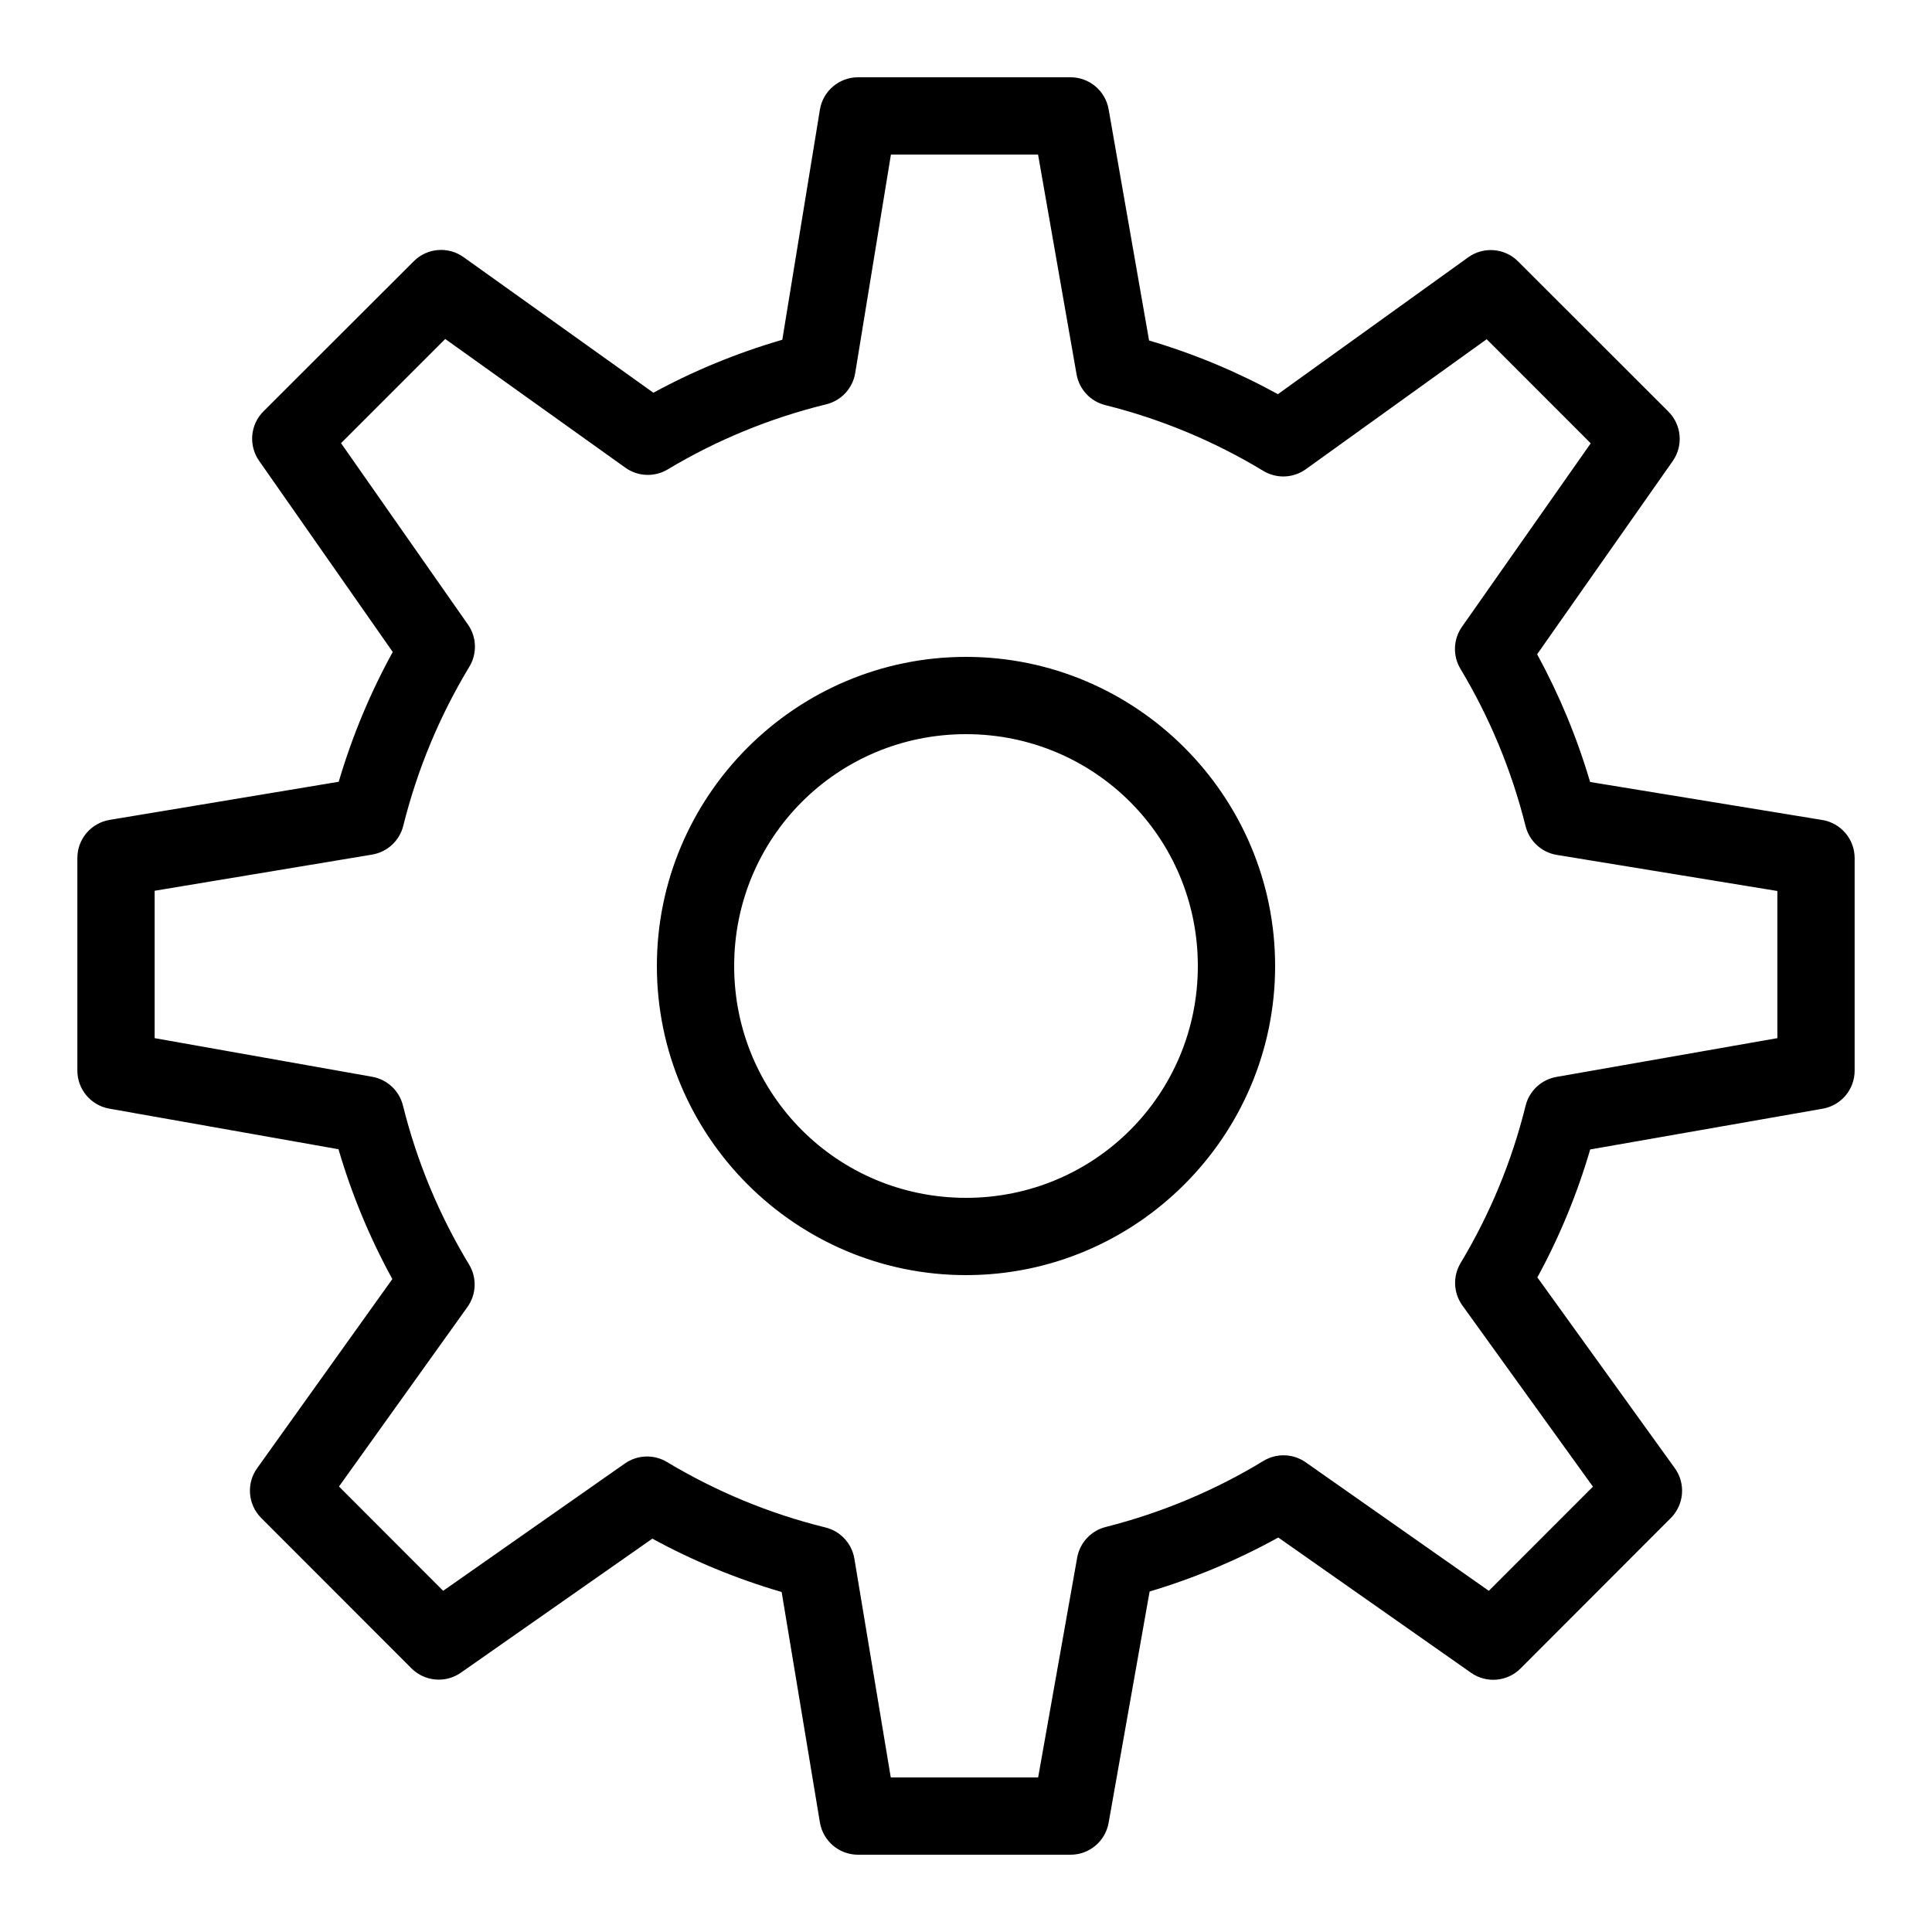
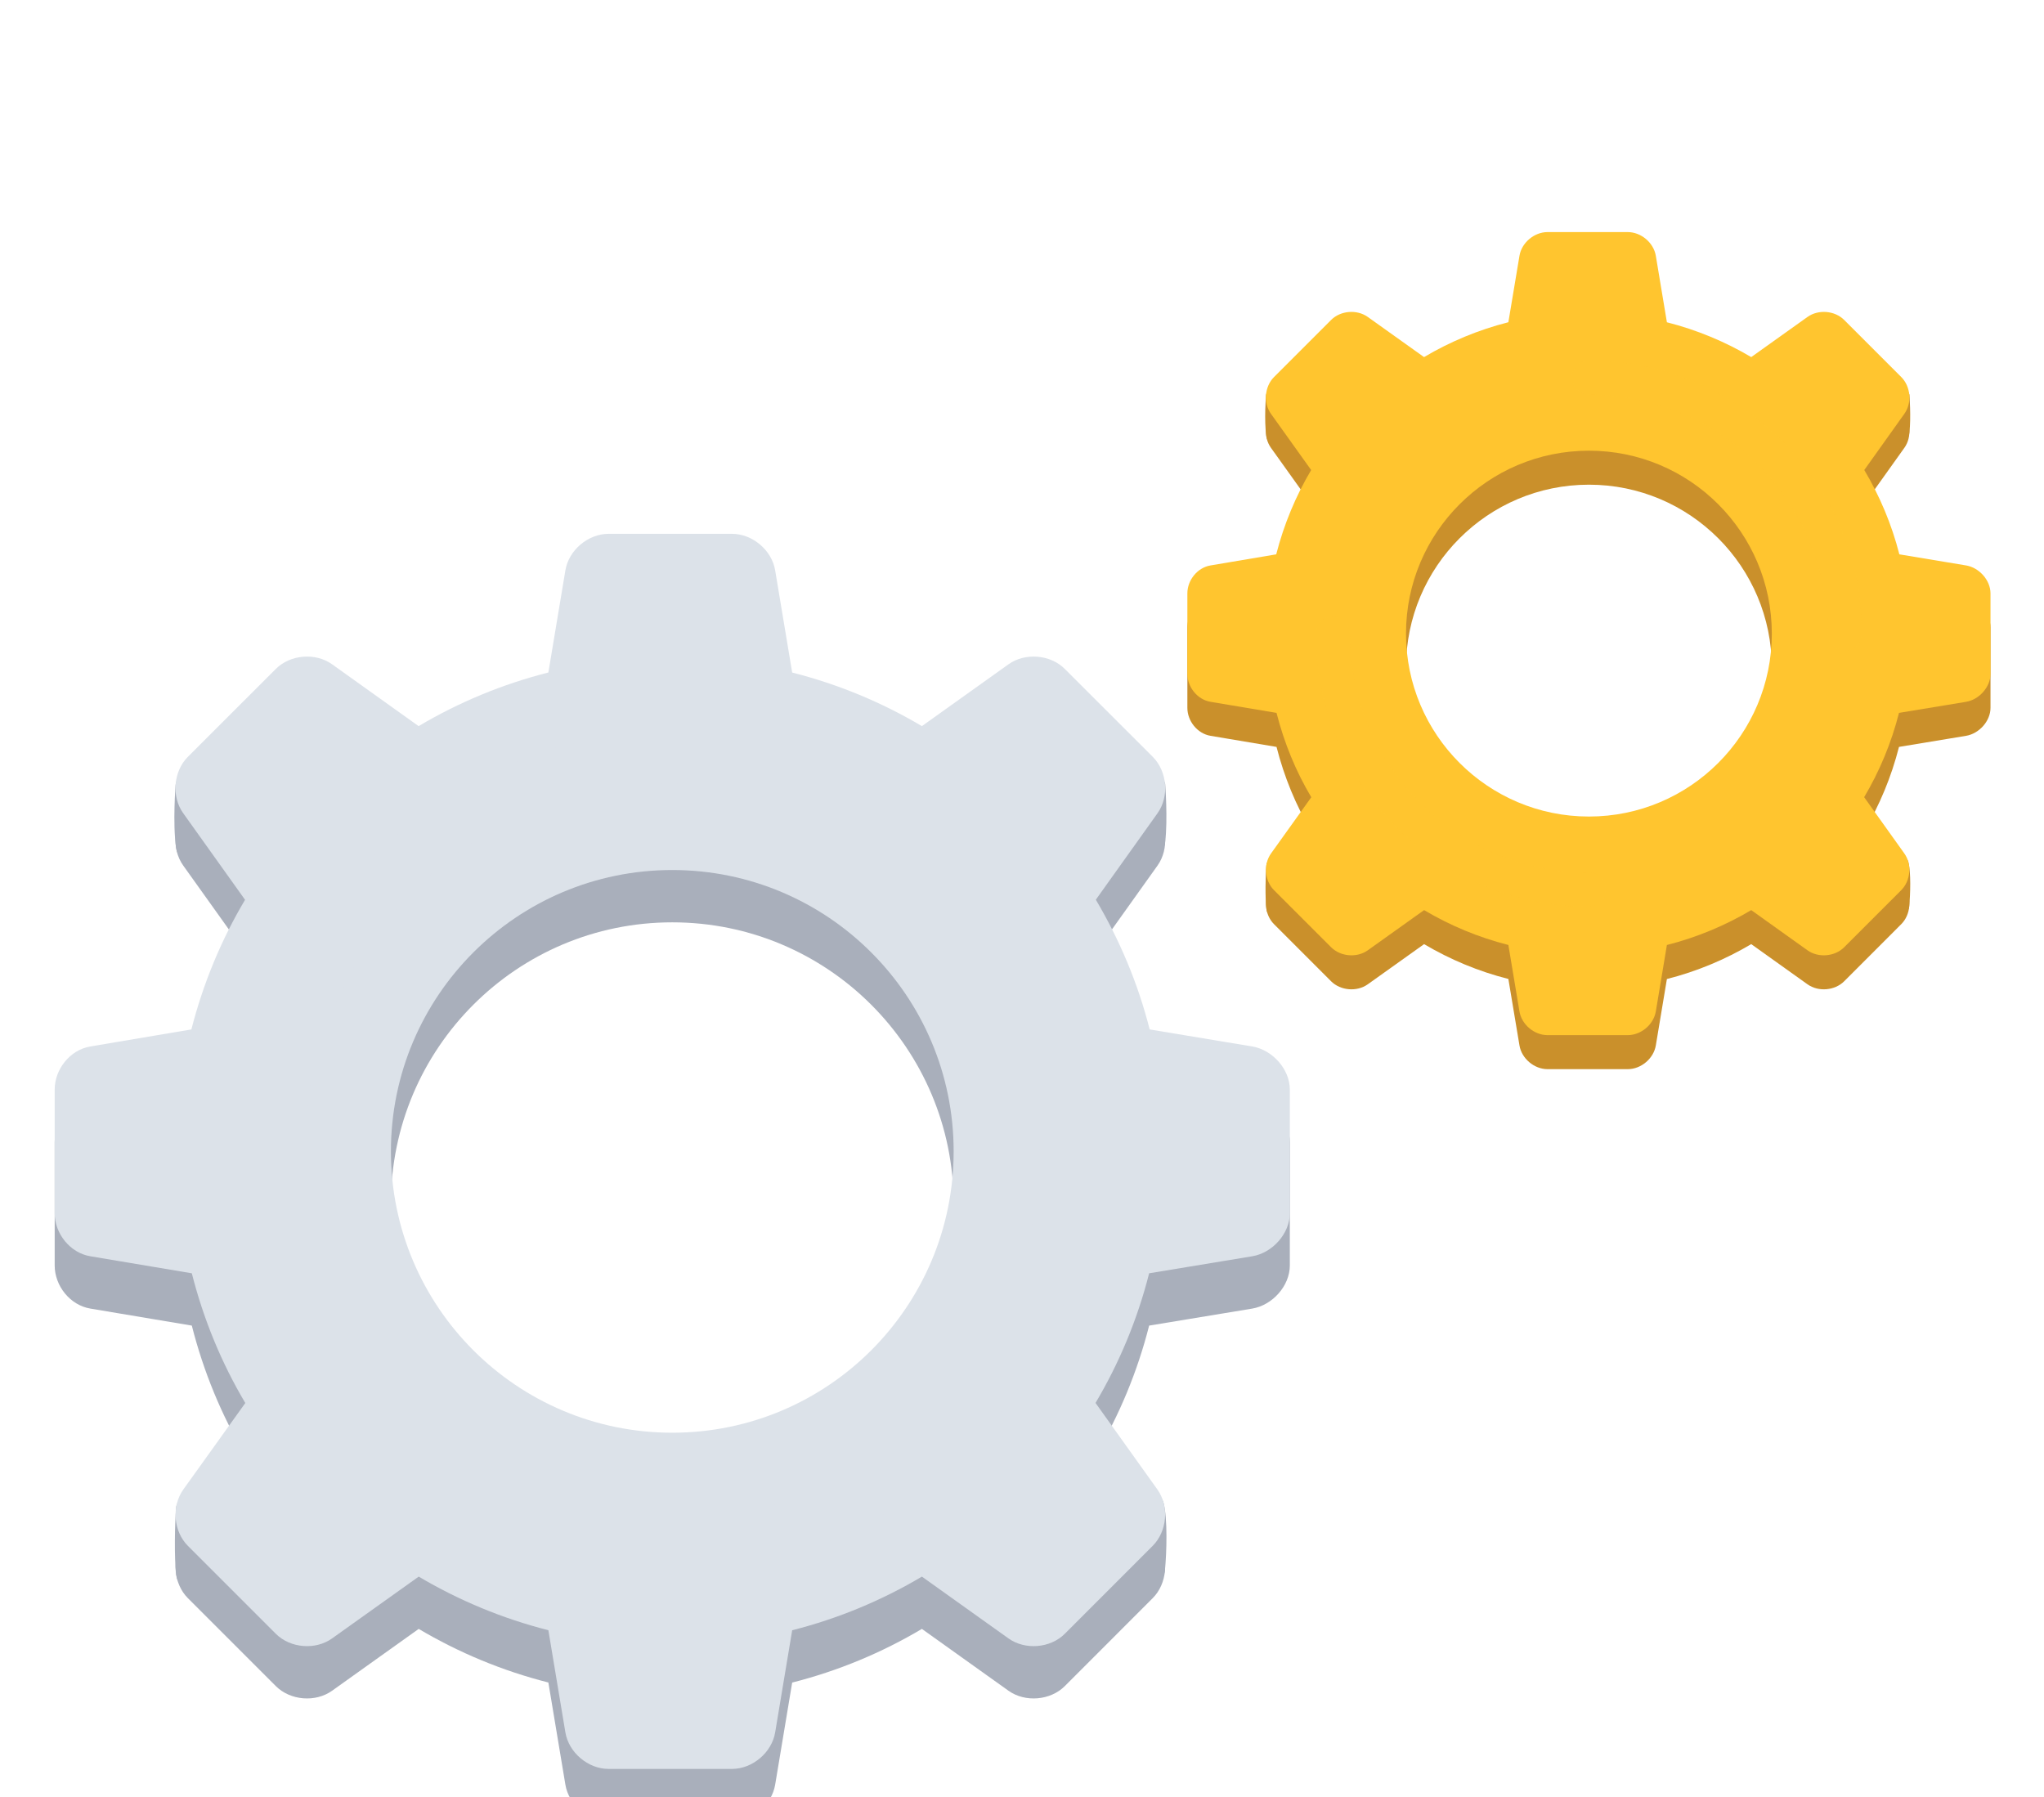
- <svg xmlns="http://www.w3.org/2000/svg" fill="#000000" viewBox="0 0 50 50" width="50px" height="50px">
-   <path d="M 22.205 2 A 1 1 0 0 0 21.219 2.838 L 20.246 8.793 C 19.077 9.133 17.961 9.592 16.91 10.164 L 11.996 6.654 A 1 1 0 0 0 10.709 6.76 L 6.818 10.646 A 1 1 0 0 0 6.707 11.928 L 10.164 16.873 C 9.583 17.93 9.114 19.052 8.766 20.232 L 2.836 21.219 A 1 1 0 0 0 2.002 22.205 L 2.002 27.705 A 1 1 0 0 0 2.826 28.691 L 8.76 29.742 C 9.106 30.921 9.573 32.043 10.154 33.102 L 6.654 37.998 A 1 1 0 0 0 6.76 39.285 L 10.648 43.176 A 1 1 0 0 0 11.928 43.289 L 16.883 39.82 C 17.937 40.395 19.055 40.858 20.229 41.201 L 21.219 47.164 A 1 1 0 0 0 22.205 48 L 27.705 48 A 1 1 0 0 0 28.691 47.174 L 29.752 41.188 C 30.921 40.839 32.033 40.37 33.082 39.791 L 38.07 43.291 A 1 1 0 0 0 39.352 43.18 L 43.24 39.287 A 1 1 0 0 0 43.344 37.996 L 39.787 33.059 C 40.356 32.015 40.814 30.909 41.154 29.748 L 47.172 28.693 A 1 1 0 0 0 47.998 27.707 L 47.998 22.207 A 1 1 0 0 0 47.16 21.221 L 41.152 20.238 C 40.81 19.079 40.35 17.975 39.781 16.932 L 43.289 11.934 A 1 1 0 0 0 43.178 10.652 L 39.287 6.764 A 1 1 0 0 0 37.996 6.66 L 33.072 10.201 C 32.023 9.625 30.91 9.158 29.738 8.812 L 28.691 2.828 A 1 1 0 0 0 27.705 2 L 22.205 2 z M 23.057 4 L 26.865 4 L 27.861 9.686 A 1 1 0 0 0 28.604 10.484 C 30.066 10.849 31.44 11.427 32.693 12.186 A 1 1 0 0 0 33.795 12.143 L 38.475 8.779 L 41.168 11.473 L 37.836 16.221 A 1 1 0 0 0 37.797 17.311 C 38.548 18.561 39.118 19.926 39.482 21.381 A 1 1 0 0 0 40.291 22.125 L 45.998 23.059 L 45.998 26.867 L 40.279 27.871 A 1 1 0 0 0 39.482 28.617 C 39.123 30.07 38.552 31.435 37.801 32.686 A 1 1 0 0 0 37.846 33.785 L 41.225 38.475 L 38.531 41.17 L 33.791 37.844 A 1 1 0 0 0 32.697 37.809 C 31.45 38.568 30.075 39.148 28.617 39.518 A 1 1 0 0 0 27.877 40.312 L 26.867 46 L 23.053 46 L 22.111 40.338 A 1 1 0 0 0 21.365 39.531 C 19.902 39.171 18.522 38.594 17.26 37.836 A 1 1 0 0 0 16.172 37.875 L 11.469 41.17 L 8.773 38.471 L 12.098 33.824 A 1 1 0 0 0 12.139 32.725 C 11.373 31.459 10.793 30.079 10.428 28.609 A 1 1 0 0 0 9.633 27.867 L 4.002 26.867 L 4.002 23.053 L 9.629 22.117 A 1 1 0 0 0 10.436 21.373 C 10.804 19.898 11.383 18.519 12.146 17.256 A 1 1 0 0 0 12.111 16.164 L 8.826 11.469 L 11.523 8.773 L 16.186 12.105 A 1 1 0 0 0 17.281 12.148 C 18.537 11.394 19.92 10.822 21.385 10.463 A 1 1 0 0 0 22.133 9.652 L 23.057 4 z M 25 17 C 20.594 17 17 20.594 17 25 C 17 29.406 20.594 33 25 33 C 29.406 33 33 29.406 33 25 C 33 20.594 29.406 17 25 17 z M 25 19 C 28.326 19 31 21.674 31 25 C 31 28.326 28.326 31 25 31 C 21.674 31 19 28.326 19 25 C 19 21.674 21.674 19 25 19 z" />
+ <svg xmlns="http://www.w3.org/2000/svg" id="svg5570" version="1.1" viewBox="0 0 512 450" height="450mm" width="512mm">
+   <defs id="defs5564">
+     <clipPath id="clipPath416" clipPathUnits="userSpaceOnUse">
+       <path id="path414" d="m 106.521,505.844 h 53.4 v -53.401 h -53.4 z" />
+     </clipPath>
+     <clipPath id="clipPath432" clipPathUnits="userSpaceOnUse">
+       <path id="path430" d="m 107.103,505.263 h 53.4 v -53.401 h -53.4 z" />
+     </clipPath>
+     <clipPath id="clipPath452" clipPathUnits="userSpaceOnUse">
+       <path id="path450" d="m 121.394,490.97 h 53.401 v -53.4 h -53.401 z" />
+     </clipPath>
+     <clipPath id="clipPath468" clipPathUnits="userSpaceOnUse">
+       <path id="path466" d="m 121.976,490.39 h 53.4 v -53.401 h -53.4 z" />
+     </clipPath>
+     <clipPath id="clipPath488" clipPathUnits="userSpaceOnUse">
+       <path id="path486" d="M 252.477,497.736 H 303.71 V 458.461 H 252.477 Z" />
+     </clipPath>
+     <clipPath id="clipPath516" clipPathUnits="userSpaceOnUse">
+       <path id="path514" d="m 260.136,464.691 h 34.022 v -18.162 h -34.022 z" />
+     </clipPath>
+     <clipPath id="clipPath1186" clipPathUnits="userSpaceOnUse">
+       <path id="path1184" d="m 371.012,489.894 h 13.025 v -36.841 h -13.025 z" />
+     </clipPath>
+     <clipPath id="clipPath1238" clipPathUnits="userSpaceOnUse">
+       <path id="path1236" d="m 416.701,489.894 h 13.026 v -36.841 h -13.026 z" />
+     </clipPath>
+     <clipPath id="clipPath1290" clipPathUnits="userSpaceOnUse">
+       <path id="path1288" d="m 381.949,500.831 h 36.84 v -13.025 h -36.84 z" />
+     </clipPath>
+     <clipPath id="clipPath1342" clipPathUnits="userSpaceOnUse">
+       <path id="path1340" d="m 381.949,455.141 h 36.84 v -13.025 h -36.84 z" />
+     </clipPath>
+     <clipPath id="clipPath1378" clipPathUnits="userSpaceOnUse">
+       <path id="path1376" d="M 377.82,494.007 H 422.9 V 448.929 H 377.82 Z" />
+     </clipPath>
+     <clipPath id="clipPath1398" clipPathUnits="userSpaceOnUse">
+       <path id="path1396" d="m 372.796,499.034 h 55.132 v -28.96 h -55.132 z" />
+     </clipPath>
+     <clipPath id="clipPath1422" clipPathUnits="userSpaceOnUse">
+       <path id="path1420" d="m 390.837,480.992 h 19.048 v -10.918 h -19.048 z" />
+     </clipPath>
+     <clipPath id="clipPath2348" clipPathUnits="userSpaceOnUse">
+       <path id="path2346" d="m 629.877,480.125 h 17.658 V 462.47 h -17.658 z" />
+     </clipPath>
+     <clipPath id="clipPath2364" clipPathUnits="userSpaceOnUse">
+       <path id="path2362" d="m 645.464,464.54 h 17.654 v -17.656 h -17.654 z" />
+     </clipPath>
+     <clipPath id="clipPath2404" clipPathUnits="userSpaceOnUse">
+       <path id="path2402" d="m 671.973,484.672 h 11.481 v -11.481 h -11.481 z" />
+     </clipPath>
+     <clipPath id="clipPath2420" clipPathUnits="userSpaceOnUse">
+       <path id="path2418" d="m 682.108,494.806 h 11.481 v -11.479 h -11.481 z" />
+     </clipPath>
+   </defs>
+   <g transform="translate(0,215)" id="layer1">
+     <g style="stroke-width:0.051" id="g6171" transform="matrix(6.971217,0,0,-6.971217,-724.4867,3324.496)">
+       <g style="stroke-width:0.003" id="g6398" transform="matrix(0.9077744,0,0,0.9077744,-458.7933,45.59942)">
+         <g style="stroke-width:0.003" id="g2318" transform="translate(646.498,450.2979)">
+           <path d="m 0,0 c -6.148,0 -11.136,4.986 -11.136,11.136 0,6.151 4.988,11.137 11.136,11.137 6.152,0 11.138,-4.986 11.138,-11.137 C 11.138,4.986 6.152,0 0,0 m 22.96,15.289 -4.063,0.674 c -0.462,1.826 -1.194,3.553 -2.131,5.135 l 2.442,3.423 c 0.471,0.66 0.384,1.659 -0.188,2.233 l -3.481,3.478 c -0.573,0.575 -1.572,0.655 -2.231,0.185 L 9.881,27.97 c -1.58,0.937 -3.307,1.657 -5.134,2.121 l -0.674,4.045 c -0.132,0.797 -0.896,1.446 -1.708,1.446 h -4.888 c -0.81,0 -1.576,-0.649 -1.707,-1.446 L -4.904,30.093 C -6.73,29.629 -8.458,28.908 -10.04,27.97 l -3.424,2.447 c -0.658,0.47 -1.656,0.39 -2.229,-0.185 l -3.481,-3.478 c -0.572,-0.574 -0.656,-1.573 -0.183,-2.233 l 2.447,-3.426 c -0.94,-1.58 -1.658,-3.306 -2.124,-5.132 l -4.002,-0.674 c -0.8,-0.135 -1.409,-0.899 -1.409,-1.706 V 8.691 c 0,-0.81 0.609,-1.572 1.409,-1.707 l 4.019,-0.674 c 0.464,-1.828 1.177,-3.553 2.117,-5.134 l -2.454,-3.424 c -0.471,-0.661 -0.391,-1.659 0.182,-2.232 l 3.479,-3.479 c 0.573,-0.573 1.571,-0.655 2.229,-0.184 l 3.428,2.447 c 1.582,-0.938 3.306,-1.658 5.132,-2.122 l 0.674,-4.045 c 0.131,-0.797 0.897,-1.446 1.707,-1.446 h 4.888 c 0.812,0 1.576,0.649 1.708,1.446 l 0.674,4.043 c 1.827,0.463 3.554,1.185 5.134,2.124 l 3.427,-2.447 c 0.659,-0.471 1.658,-0.389 2.231,0.184 l 3.477,3.479 c 0.574,0.573 0.658,1.571 0.188,2.232 l -2.45,3.426 c 0.938,1.58 1.659,3.306 2.122,5.132 l 4.084,0.674 c 0.797,0.135 1.485,0.897 1.485,1.707 v 4.892 c 0,0.807 -0.688,1.571 -1.485,1.706" style="fill:#a9afbb;fill-opacity:1;fill-rule:evenodd;stroke:none;stroke-width:0.003" id="path2320" />
+         </g>
+         <g style="stroke-width:0.003" id="g2322" transform="translate(665.9473,449.5806)">
+           <path d="M 0,0 C 0.159,-0.616 0.123,-1.949 0.052,-2.664 -0.019,-3.377 -1.135,-3.409 -1.118,-1.969 -1.103,-0.53 -0.206,0.805 0,0" style="fill:#a9afbb;fill-opacity:1;fill-rule:evenodd;stroke:none;stroke-width:0.003" id="path2324" />
+         </g>
+         <g style="stroke-width:0.003" id="g2326" transform="translate(626.8613,446.7583)">
+           <path d="M 0,0 C -0.079,0.617 -0.055,2.059 0,2.652 0.054,3.246 0.976,2.486 0.943,1.872 0.912,1.257 0.14,-1.096 0,0" style="fill:#a9afbb;fill-opacity:1;fill-rule:evenodd;stroke:none;stroke-width:0.003" id="path2328" />
+         </g>
+         <g style="stroke-width:0.003" id="g2330" transform="translate(666.0098,478.0513)">
+           <path d="M 0,0 C 0,0 0.109,-1.407 -0.002,-2.313 -0.113,-3.219 -1.311,-3.154 -1.407,-2.087 -1.505,-1.019 -0.251,0.924 0,0" style="fill:#a9afbb;fill-opacity:1;fill-rule:evenodd;stroke:none;stroke-width:0.003" id="path2332" />
+         </g>
+         <g style="stroke-width:0.003" id="g2334" transform="translate(626.8398,478.0186)">
+           <path d="M 0,0 C 0,0 -0.122,-1.523 0.018,-2.492 0.156,-3.461 1.661,-3.315 1.612,-2.15 1.562,-0.986 0.183,1.034 0,0" style="fill:#a9afbb;fill-opacity:1;fill-rule:evenodd;stroke:none;stroke-width:0.003" id="path2336" />
+         </g>
+         <g style="stroke-width:0.003" id="g2338" transform="translate(646.498,452.3677)">
+           <path d="m 0,0 c -6.148,0 -11.136,4.987 -11.136,11.137 0,6.15 4.988,11.137 11.136,11.137 6.152,0 11.138,-4.987 11.138,-11.137 C 11.138,4.987 6.152,0 0,0 m 22.96,15.289 -4.063,0.675 c -0.462,1.826 -1.194,3.553 -2.131,5.135 l 2.442,3.423 c 0.471,0.659 0.384,1.659 -0.188,2.232 l -3.481,3.479 c -0.573,0.574 -1.572,0.655 -2.231,0.184 L 9.881,27.97 c -1.58,0.938 -3.307,1.658 -5.134,2.121 l -0.674,4.046 c -0.132,0.796 -0.896,1.445 -1.708,1.445 h -4.888 c -0.81,0 -1.576,-0.649 -1.707,-1.445 L -4.904,30.093 C -6.73,29.63 -8.458,28.909 -10.04,27.97 l -3.424,2.447 c -0.658,0.471 -1.656,0.39 -2.229,-0.184 l -3.481,-3.479 c -0.572,-0.573 -0.656,-1.573 -0.183,-2.232 l 2.447,-3.427 c -0.94,-1.58 -1.658,-3.305 -2.124,-5.131 l -4.002,-0.675 c -0.8,-0.134 -1.409,-0.898 -1.409,-1.706 V 8.691 c 0,-0.809 0.609,-1.572 1.409,-1.706 l 4.019,-0.674 c 0.464,-1.828 1.177,-3.554 2.117,-5.135 l -2.454,-3.424 c -0.471,-0.661 -0.391,-1.659 0.182,-2.231 l 3.479,-3.479 c 0.573,-0.574 1.571,-0.655 2.229,-0.184 l 3.428,2.446 c 1.582,-0.937 3.306,-1.658 5.132,-2.122 l 0.674,-4.045 c 0.131,-0.796 0.897,-1.445 1.707,-1.445 h 4.888 c 0.812,0 1.576,0.649 1.708,1.445 l 0.674,4.044 c 1.827,0.462 3.554,1.185 5.134,2.123 l 3.427,-2.446 c 0.659,-0.471 1.658,-0.39 2.231,0.184 l 3.477,3.479 c 0.574,0.572 0.658,1.57 0.188,2.231 l -2.45,3.427 c 0.938,1.579 1.659,3.305 2.122,5.132 l 4.084,0.674 c 0.797,0.134 1.485,0.897 1.485,1.706 v 4.892 c 0,0.808 -0.688,1.572 -1.485,1.706" style="fill:#dce2e9;fill-opacity:1;fill-rule:evenodd;stroke:none;stroke-width:0.003" id="path2340" />
+         </g>
+         <g style="stroke-width:0.003" id="g2342">
+           <g style="stroke-width:0.003" id="g2344" />
+           <g style="stroke-width:0.003" id="g2356">
+             <g style="stroke-width:0.003" clip-path="url(#clipPath2348)" id="g2354">
+               <g style="stroke-width:0.003" transform="translate(630.9131,462.4702)" id="g2352">
+                 <path d="m 0,0 c -0.572,0 -1.036,0.463 -1.036,1.035 0,9.164 7.457,16.62 16.621,16.62 0.573,0 1.037,-0.464 1.037,-1.035 0,-0.572 -0.464,-1.036 -1.037,-1.036 C 7.562,15.584 1.035,9.058 1.035,1.035 1.035,0.463 0.572,0 0,0" style="fill:#dce2e9;fill-opacity:1;fill-rule:nonzero;stroke:none;stroke-width:0.003" id="path2350" />
+               </g>
+             </g>
+           </g>
+         </g>
+         <g style="stroke-width:0.003" id="g2358">
+           <g style="stroke-width:0.003" id="g2360" />
+           <g style="stroke-width:0.003" id="g2372">
+             <g style="stroke-width:0.003" clip-path="url(#clipPath2364)" id="g2370">
+               <g style="stroke-width:0.003" transform="translate(646.498,446.8843)" id="g2368">
+                 <path d="m 0,0 c -0.572,0 -1.034,0.464 -1.034,1.036 0,0.571 0.462,1.035 1.034,1.035 8.022,0 14.55,6.527 14.55,14.55 0,0.571 0.463,1.035 1.034,1.035 0.573,0 1.036,-0.464 1.036,-1.035 C 16.62,7.456 9.164,0 0,0" style="fill:#dce2e9;fill-opacity:1;fill-rule:nonzero;stroke:none;stroke-width:0.003" id="path2366" />
+               </g>
+             </g>
+           </g>
+         </g>
+         <g style="stroke-width:0.003" id="g2374" transform="translate(682.7832,475.4131)">
+           <path d="m 0,0 c -4,0 -7.242,3.242 -7.242,7.24 0,3.999 3.242,7.242 7.242,7.242 3.997,0 7.238,-3.243 7.238,-7.242 C 7.238,3.242 3.997,0 0,0 m 14.927,9.94 -2.641,0.439 c -0.302,1.187 -0.777,2.31 -1.388,3.338 l 1.588,2.226 c 0.307,0.429 0.25,1.078 -0.122,1.451 l -2.262,2.262 C 9.729,20.029 9.08,20.083 8.65,19.776 l -2.227,-1.59 c -1.027,0.608 -2.151,1.078 -3.338,1.378 l -0.438,2.631 c -0.085,0.517 -0.583,0.94 -1.11,0.94 h -3.179 c -0.526,0 -1.025,-0.423 -1.109,-0.94 L -3.19,19.566 c -1.188,-0.301 -2.311,-0.771 -3.338,-1.38 l -2.227,1.59 c -0.43,0.307 -1.078,0.253 -1.451,-0.12 l -2.262,-2.262 c -0.372,-0.373 -0.426,-1.022 -0.121,-1.451 l 1.593,-2.228 c -0.611,-1.027 -1.078,-2.149 -1.383,-3.336 l -2.6,-0.439 C -15.5,9.853 -15.896,9.356 -15.896,8.831 V 5.65 c 0,-0.526 0.396,-1.022 0.917,-1.109 l 2.612,-0.439 c 0.303,-1.188 0.764,-2.31 1.376,-3.338 l -1.594,-2.226 c -0.307,-0.43 -0.254,-1.079 0.117,-1.451 l 2.262,-2.263 c 0.373,-0.371 1.021,-0.426 1.451,-0.119 l 2.229,1.59 c 1.027,-0.608 2.148,-1.078 3.336,-1.379 l 0.439,-2.629 c 0.084,-0.519 0.583,-0.941 1.109,-0.941 h 3.179 c 0.527,0 1.025,0.422 1.11,0.941 l 0.438,2.627 c 1.187,0.301 2.311,0.773 3.338,1.381 l 2.227,-1.59 c 0.43,-0.307 1.079,-0.252 1.452,0.119 l 2.261,2.263 c 0.371,0.372 0.427,1.021 0.121,1.451 l -1.591,2.228 c 0.609,1.027 1.077,2.149 1.379,3.336 l 2.655,0.439 c 0.519,0.087 0.967,0.583 0.967,1.109 v 3.181 c 0,0.525 -0.448,1.022 -0.967,1.109" style="fill:#ca902b;fill-opacity:1;fill-rule:evenodd;stroke:none;stroke-width:0.003" id="path2376" />
+         </g>
+         <g style="stroke-width:0.003" id="g2378" transform="translate(695.4287,474.9463)">
+           <path d="M 0,0 C 0.103,-0.4 0.077,-1.267 0.032,-1.732 -0.013,-2.196 -0.738,-2.217 -0.728,-1.28 -0.718,-0.345 -0.136,0.524 0,0" style="fill:#ca902b;fill-opacity:1;fill-rule:evenodd;stroke:none;stroke-width:0.003" id="path2380" />
+         </g>
+         <g style="stroke-width:0.003" id="g2382" transform="translate(670.0146,473.1108)">
+           <path d="M 0,0 C -0.052,0.402 -0.037,1.339 0,1.725 0.035,2.111 0.636,1.617 0.614,1.217 0.592,0.817 0.09,-0.712 0,0" style="fill:#ca902b;fill-opacity:1;fill-rule:evenodd;stroke:none;stroke-width:0.003" id="path2384" />
+         </g>
+         <g style="stroke-width:0.003" id="g2386" transform="translate(695.4687,493.4575)">
+           <path d="M 0,0 C 0,0 0.069,-0.915 -0.002,-1.504 -0.074,-2.092 -0.853,-2.051 -0.916,-1.356 -0.979,-0.663 -0.163,0.602 0,0" style="fill:#ca902b;fill-opacity:1;fill-rule:evenodd;stroke:none;stroke-width:0.003" id="path2388" />
+         </g>
+         <g style="stroke-width:0.003" id="g2390" transform="translate(669.999,493.436)">
+           <path d="M 0,0 C 0,0 -0.079,-0.99 0.013,-1.62 0.102,-2.25 1.082,-2.155 1.05,-1.398 1.019,-0.641 0.12,0.673 0,0" style="fill:#ca902b;fill-opacity:1;fill-rule:evenodd;stroke:none;stroke-width:0.003" id="path2392" />
+         </g>
+         <g style="stroke-width:0.003" id="g2394" transform="translate(682.7832,476.7588)">
+           <path d="m 0,0 c -4,0 -7.242,3.243 -7.242,7.241 0,3.998 3.242,7.241 7.242,7.241 3.997,0 7.238,-3.243 7.238,-7.241 C 7.238,3.243 3.997,0 0,0 m 14.927,9.94 -2.641,0.439 c -0.302,1.187 -0.777,2.31 -1.388,3.338 l 1.588,2.227 c 0.307,0.428 0.25,1.078 -0.122,1.451 l -2.262,2.262 C 9.729,20.03 9.08,20.083 8.65,19.776 L 6.423,18.187 c -1.027,0.607 -2.151,1.077 -3.338,1.378 l -0.438,2.63 c -0.085,0.518 -0.583,0.94 -1.11,0.94 h -3.179 c -0.526,0 -1.025,-0.422 -1.109,-0.94 L -3.19,19.567 c -1.188,-0.302 -2.311,-0.772 -3.338,-1.38 l -2.227,1.589 c -0.43,0.307 -1.078,0.254 -1.451,-0.119 l -2.262,-2.262 c -0.372,-0.373 -0.426,-1.023 -0.121,-1.451 l 1.593,-2.228 c -0.611,-1.028 -1.078,-2.15 -1.383,-3.337 l -2.6,-0.439 C -15.5,9.854 -15.896,9.356 -15.896,8.832 V 5.651 c 0,-0.526 0.396,-1.023 0.917,-1.11 l 2.612,-0.438 c 0.303,-1.189 0.764,-2.311 1.376,-3.339 l -1.594,-2.226 c -0.307,-0.43 -0.254,-1.078 0.117,-1.451 l 2.262,-2.261 c 0.373,-0.373 1.021,-0.428 1.451,-0.121 l 2.229,1.591 c 1.027,-0.609 2.148,-1.078 3.336,-1.38 l 0.439,-2.629 c 0.084,-0.518 0.583,-0.94 1.109,-0.94 h 3.179 c 0.527,0 1.025,0.422 1.11,0.94 l 0.438,2.628 c 1.187,0.301 2.311,0.772 3.338,1.381 L 8.65,-5.295 c 0.43,-0.307 1.079,-0.252 1.452,0.121 l 2.261,2.261 c 0.371,0.373 0.427,1.021 0.121,1.451 l -1.591,2.228 c 0.609,1.027 1.077,2.149 1.379,3.337 l 2.655,0.438 c 0.519,0.087 0.967,0.584 0.967,1.11 v 3.181 c 0,0.524 -0.448,1.022 -0.967,1.108" style="fill:#ffc52f;fill-opacity:1;fill-rule:evenodd;stroke:none;stroke-width:0.003" id="path2396" />
+         </g>
+         <g style="stroke-width:0.003" id="g2398">
+           <g style="stroke-width:0.003" id="g2400" />
+           <g style="stroke-width:0.003" id="g2412">
+             <g clip-path="url(#clipPath2404)" id="g2410" style="opacity:0.8;stroke-width:0.003">
+               <g style="stroke-width:0.003" transform="translate(683.4541,473.8638)" id="g2408">
+                 <path d="m 0,0 c 0,-0.372 -0.302,-0.673 -0.673,-0.673 -5.959,0 -10.808,4.849 -10.808,10.809 0,0.371 0.301,0.673 0.672,0.673 0.372,0 0.674,-0.302 0.674,-0.673 0,-5.218 4.244,-9.461 9.462,-9.461 C -0.302,0.675 0,0.372 0,0" style="fill:#ffc52f;fill-opacity:1;fill-rule:nonzero;stroke:none;stroke-width:0.003" id="path2406" />
+               </g>
+             </g>
+           </g>
+         </g>
+         <g style="stroke-width:0.003" id="g2414">
+           <g style="stroke-width:0.003" id="g2416" />
+           <g style="stroke-width:0.003" id="g2428">
+             <g clip-path="url(#clipPath2420)" id="g2426" style="opacity:0.8;stroke-width:0.003">
+               <g style="stroke-width:0.003" transform="translate(693.5889,483.9995)" id="g2424">
+                 <path d="m 0,0 c 0,-0.373 -0.301,-0.672 -0.673,-0.672 -0.372,0 -0.674,0.299 -0.674,0.671 0,5.217 -4.243,9.462 -9.461,9.462 -0.372,0 -0.672,0.301 -0.672,0.673 0,0.371 0.3,0.673 0.672,0.673 C -4.849,10.807 0,5.959 0,0" style="fill:#ffc52f;fill-opacity:1;fill-rule:nonzero;stroke:none;stroke-width:0.003" id="path2422" />
+               </g>
+             </g>
+           </g>
+         </g>
+       </g>
+     </g>
+   </g>
</svg>
